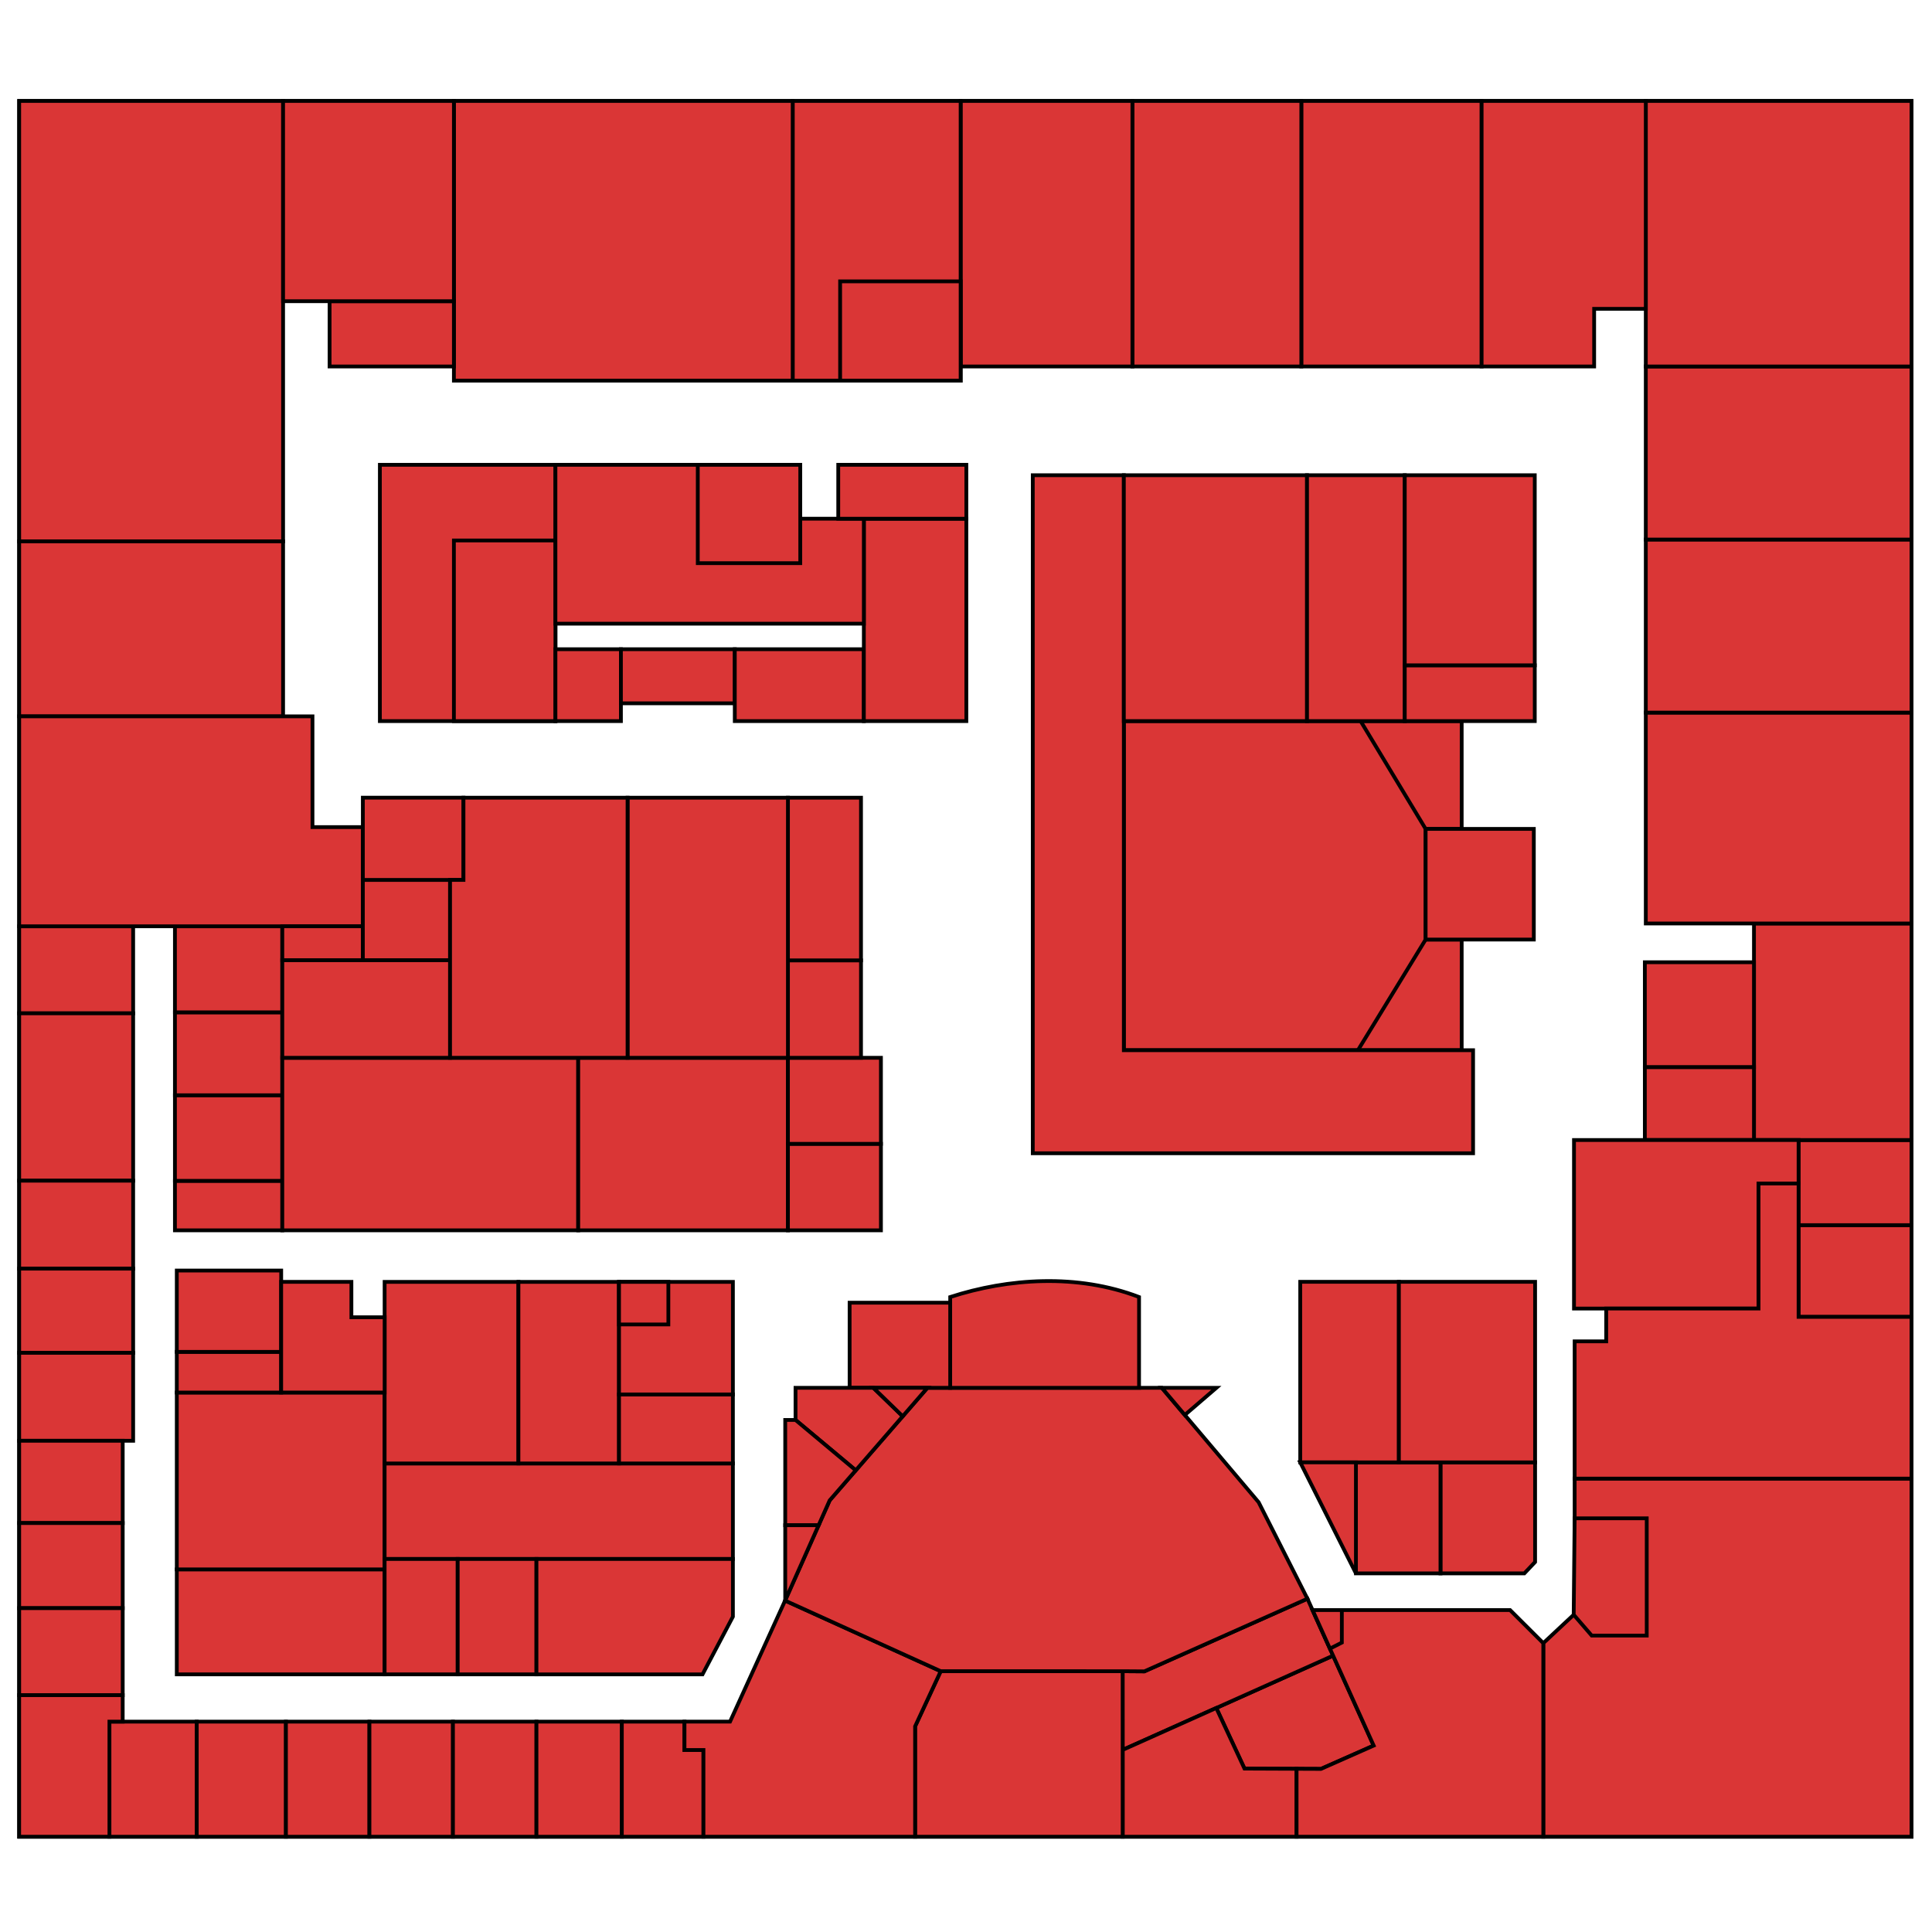
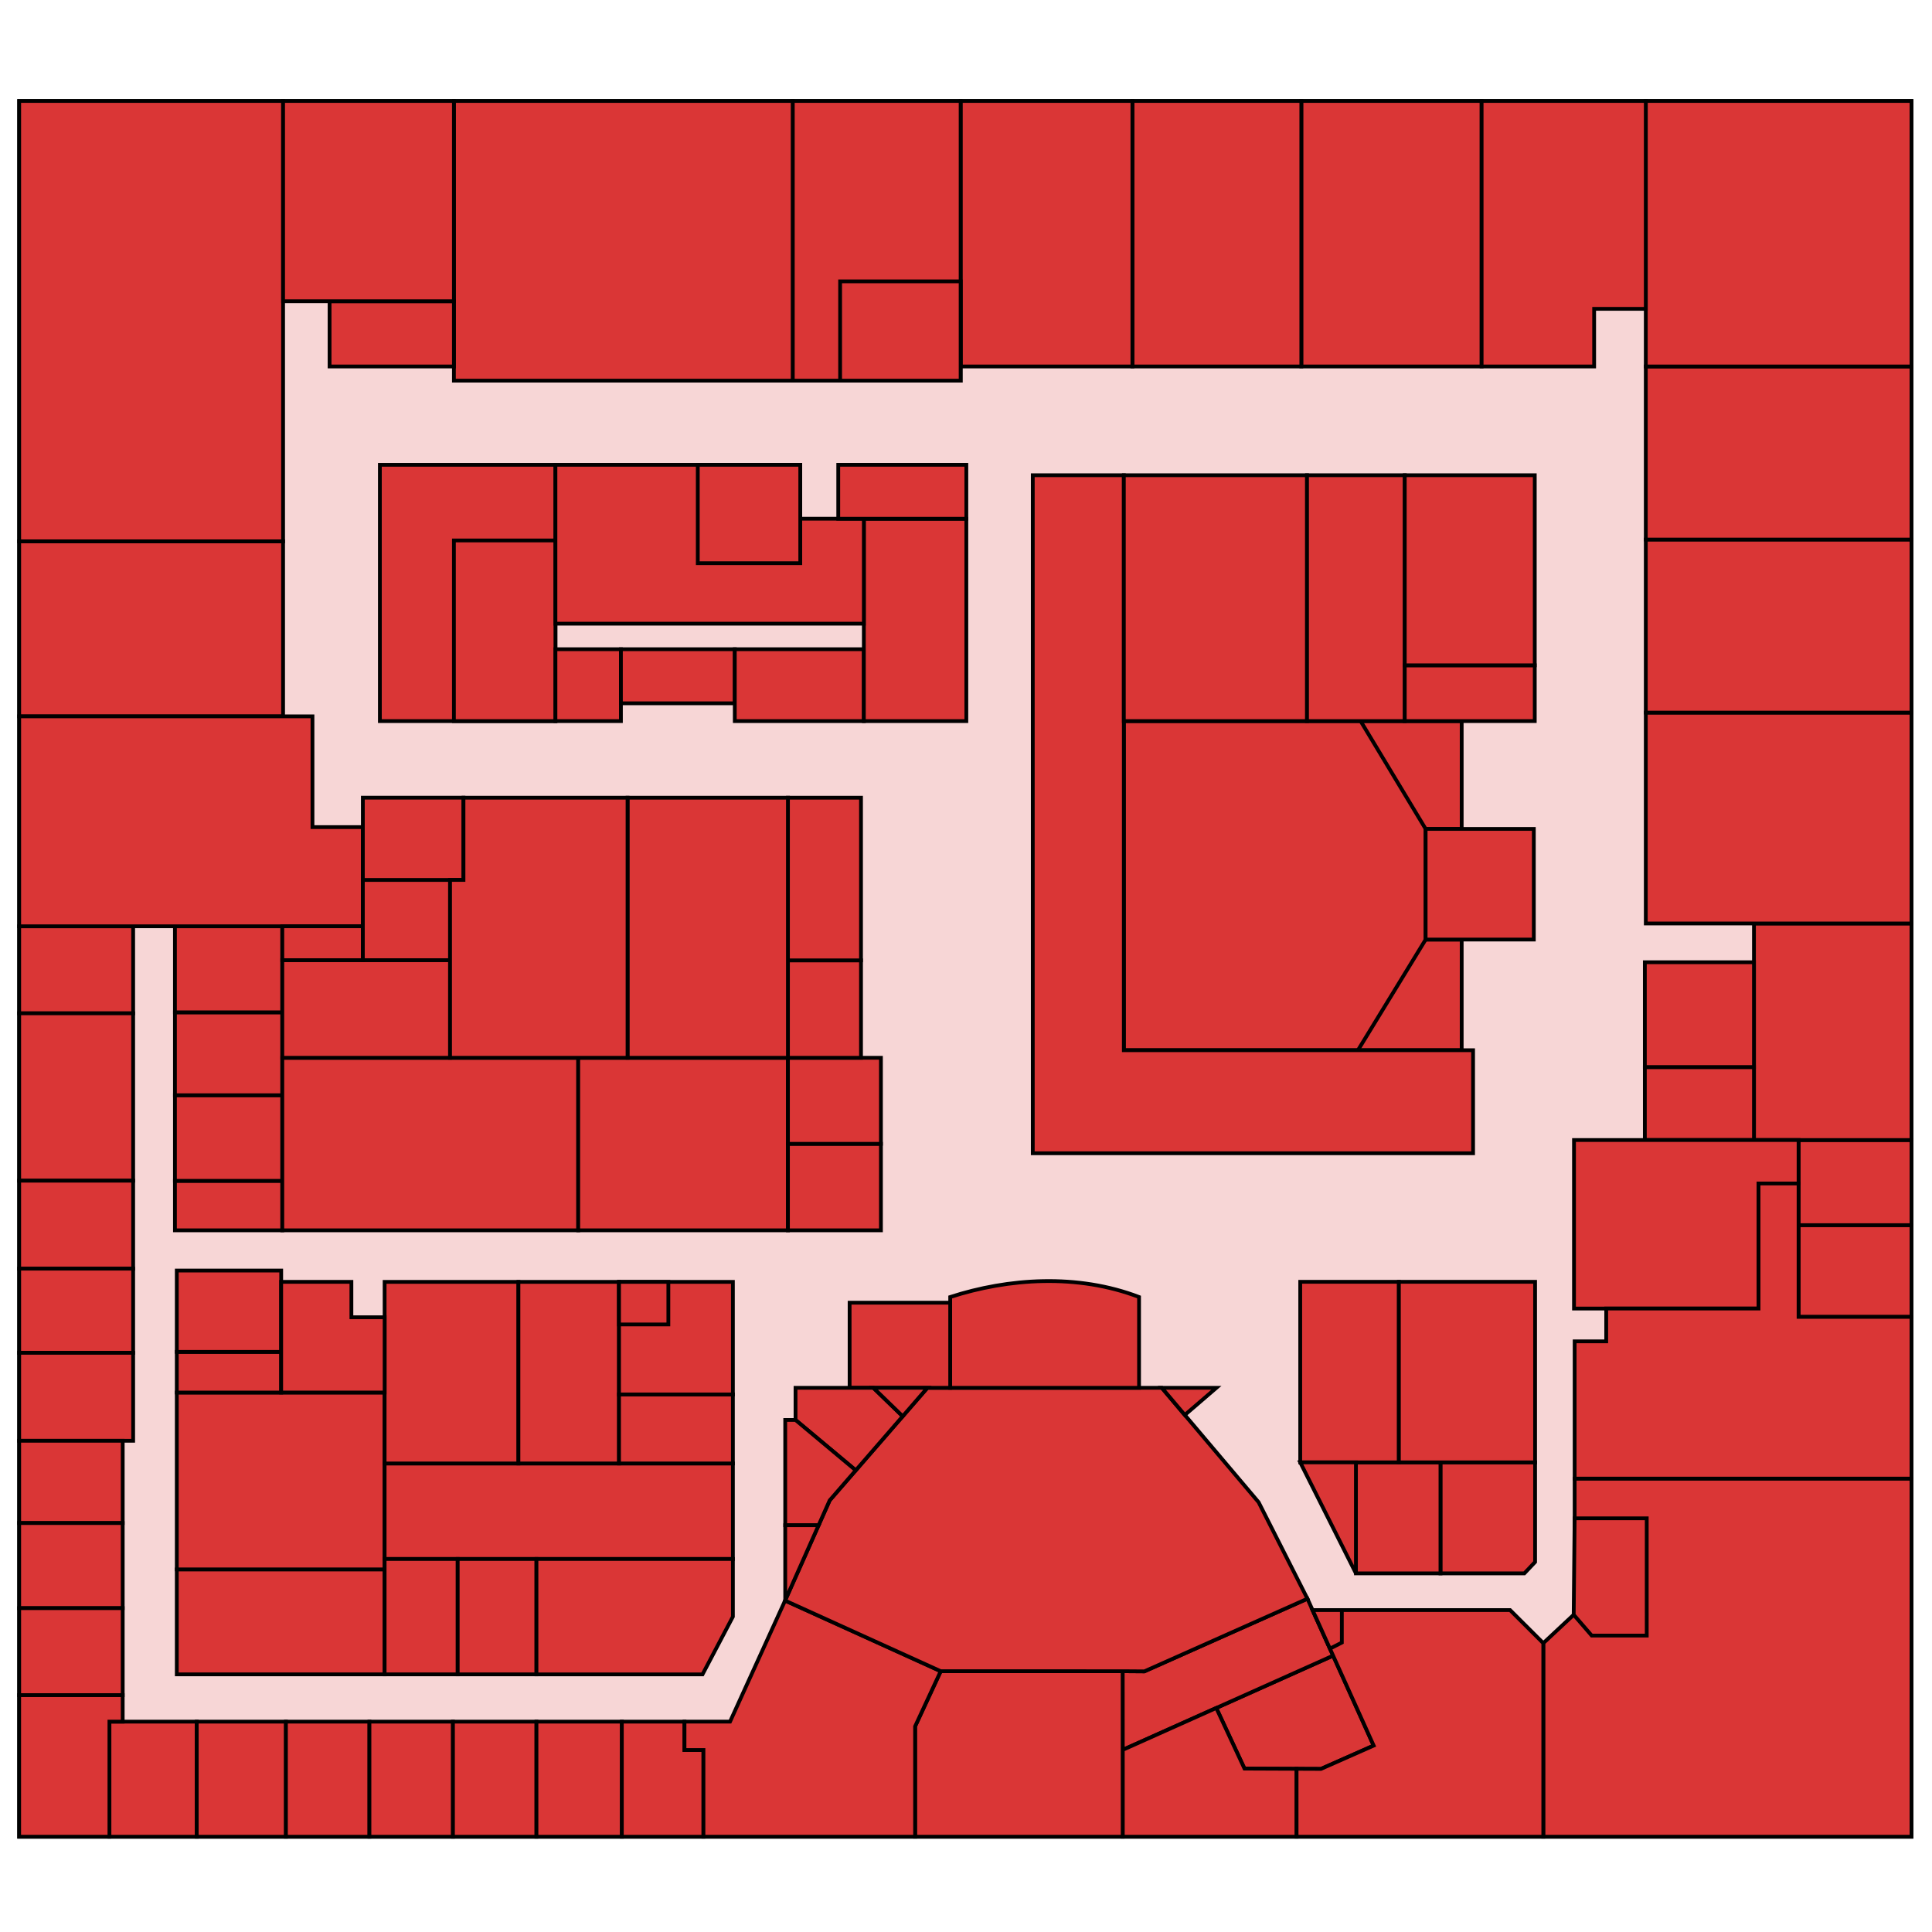
<svg xmlns="http://www.w3.org/2000/svg" xmlns:ns1="http://www.openswatchbook.org/uri/2009/osb" xmlns:xlink="http://www.w3.org/1999/xlink" width="1024" height="1024" id="svg2" version="1.1">
  <defs id="defs4">
    <linearGradient id="linearGradient4705" ns1:paint="solid">
      <stop style="stop-color:#ffffff;stop-opacity:1;" offset="0" id="stop4707" />
    </linearGradient>
    <linearGradient xlink:href="#linearGradient4705" id="linearGradient4709" x1="32.296" y1="533.076" x2="716.99" y2="533.076" gradientUnits="userSpaceOnUse" />
  </defs>
  <g id="layer4" style="display:inline">
    <g id="g4587" transform="matrix(-0.9958291,0,0,-0.9923978,1021.687,1021.481)">
-       <rect y="48.342" x="8.592" height="927.043" width="1007.164" id="rect3365" style="display:inline;fill:#f7d6d6;fill-opacity:0;stroke:#000000;stroke-width:2.012;stroke-miterlimit:4;stroke-dasharray:none;stroke-opacity:1" />
+       <rect y="48.342" x="8.592" height="927.043" width="1007.164" id="rect3365" style="display:inline;fill:#f7d6d6;fill-opacity:1;stroke:#000000;stroke-width:2.012;stroke-miterlimit:4;stroke-dasharray:none;stroke-opacity:1" />
      <rect y="325.985" x="8.592" height="48.992" width="60.098" id="rect4137" style="display:inline;fill:#da3636;fill-opacity:1;stroke:#000000;stroke-width:2.012;stroke-miterlimit:4;stroke-dasharray:none;stroke-opacity:1" />
      <rect y="374.977" x="8.592" height="45.457" width="60.098" id="rect4139" style="display:inline;fill:#da3636;fill-opacity:1;stroke:#000000;stroke-width:2.012;stroke-miterlimit:4;stroke-dasharray:none;stroke-opacity:1" />
      <rect y="420.434" x="8.592" height="115.662" width="83.837" id="rect4141" style="display:inline;fill:#da3636;fill-opacity:1;stroke:#000000;stroke-width:2.012;stroke-miterlimit:4;stroke-dasharray:none;stroke-opacity:1" />
      <rect y="459.325" x="92.429" height="56.063" width="58.084" id="rect4145" style="display:inline;fill:#da3636;fill-opacity:1;stroke:#000000;stroke-width:2.012;stroke-miterlimit:4;stroke-dasharray:none;stroke-opacity:1" />
      <rect y="420.434" x="92.429" height="38.891" width="58.084" id="rect4147" style="display:inline;fill:#da3636;fill-opacity:1;stroke:#000000;stroke-width:2.012;stroke-miterlimit:4;stroke-dasharray:none;stroke-opacity:1" />
      <rect y="536.096" x="8.592" height="112.632" width="141.415" id="rect4149" style="display:inline;fill:#da3636;fill-opacity:1;stroke:#000000;stroke-width:2.012;stroke-miterlimit:4;stroke-dasharray:none;stroke-opacity:1" />
      <rect y="648.728" x="8.592" height="92.429" width="141.415" id="rect4151" style="display:inline;fill:#da3636;fill-opacity:1;stroke:#000000;stroke-width:2.012;stroke-miterlimit:4;stroke-dasharray:none;stroke-opacity:1" />
      <rect y="741.157" x="8.592" height="92.429" width="141.415" id="rect4153" style="display:inline;fill:#da3636;fill-opacity:1;stroke:#000000;stroke-width:2.012;stroke-miterlimit:4;stroke-dasharray:none;stroke-opacity:1" />
      <rect y="833.586" x="8.592" height="141.799" width="141.415" id="rect4155" style="display:inline;fill:#da3636;fill-opacity:1;stroke:#000000;stroke-width:2.012;stroke-miterlimit:4;stroke-dasharray:none;stroke-opacity:1" />
      <rect y="833.586" x="237.386" height="141.799" width="95.964" id="rect4157" style="display:inline;fill:#da3636;fill-opacity:1;stroke:#000000;stroke-width:2.012;stroke-miterlimit:4;stroke-dasharray:none;stroke-opacity:1" />
      <rect y="833.586" x="333.35" height="141.799" width="89.904" id="rect4159" style="display:inline;fill:#da3636;fill-opacity:1;stroke:#000000;stroke-width:2.012;stroke-miterlimit:4;stroke-dasharray:none;stroke-opacity:1" />
      <rect y="833.586" x="423.254" height="141.799" width="91.419" id="rect4161" style="display:inline;fill:#da3636;fill-opacity:1;stroke:#000000;stroke-width:2.012;stroke-miterlimit:4;stroke-dasharray:none;stroke-opacity:1" />
      <rect y="826.01" x="514.673" height="149.375" width="89.399" id="rect4163" style="display:inline;fill:#da3636;fill-opacity:1;stroke:#000000;stroke-width:2.012;stroke-miterlimit:4;stroke-dasharray:none;stroke-opacity:1" />
      <rect y="826.01" x="514.673" height="53.033" width="64.145" id="rect4165" style="display:inline;fill:#da3636;fill-opacity:1;stroke:#000000;stroke-width:2.012;stroke-miterlimit:4;stroke-dasharray:none;stroke-opacity:1" />
      <rect y="826.01" x="604.071" height="149.375" width="180.312" id="rect4167" style="display:inline;fill:#da3636;fill-opacity:1;stroke:#000000;stroke-width:2.012;stroke-miterlimit:4;stroke-dasharray:none;stroke-opacity:1" />
      <rect y="833.586" x="784.383" height="34.85" width="66.165" id="rect4169" style="display:inline;fill:#da3636;fill-opacity:1;stroke:#000000;stroke-width:2.012;stroke-miterlimit:4;stroke-dasharray:none;stroke-opacity:1" />
      <rect y="740.147" x="875.297" height="235.238" width="140.459" id="rect4171" style="display:inline;fill:#da3636;fill-opacity:1;stroke:#000000;stroke-width:2.012;stroke-miterlimit:4;stroke-dasharray:none;stroke-opacity:1" />
      <rect y="646.708" x="875.297" height="93.439" width="140.459" id="rect4173" style="display:inline;fill:#da3636;fill-opacity:1;stroke:#000000;stroke-width:2.012;stroke-miterlimit:4;stroke-dasharray:none;stroke-opacity:1" />
      <rect y="488.114" x="955.099" height="46.467" width="60.657" id="rect4177" style="display:inline;fill:#da3636;fill-opacity:1;stroke:#000000;stroke-width:2.012;stroke-miterlimit:4;stroke-dasharray:none;stroke-opacity:1" />
      <rect y="398.716" x="955.099" height="89.398" width="60.657" id="rect4179" style="display:inline;fill:#da3636;fill-opacity:1;stroke:#000000;stroke-width:2.012;stroke-miterlimit:4;stroke-dasharray:none;stroke-opacity:1" />
      <rect y="351.743" x="955.099" height="46.972" width="60.657" id="rect4181" style="display:inline;fill:#da3636;fill-opacity:1;stroke:#000000;stroke-width:2.012;stroke-miterlimit:4;stroke-dasharray:none;stroke-opacity:1" />
      <rect y="306.792" x="955.099" height="44.952" width="60.657" id="rect4183" style="display:inline;fill:#da3636;fill-opacity:1;stroke:#000000;stroke-width:2.012;stroke-miterlimit:4;stroke-dasharray:none;stroke-opacity:1" />
      <rect y="259.82" x="955.099" height="46.972" width="60.657" id="rect4185" style="display:inline;fill:#da3636;fill-opacity:1;stroke:#000000;stroke-width:2.012;stroke-miterlimit:4;stroke-dasharray:none;stroke-opacity:1" />
      <rect y="215.878" x="960.655" height="43.942" width="55.101" id="rect4191" style="display:inline;fill:#da3636;fill-opacity:1;stroke:#000000;stroke-width:2.012;stroke-miterlimit:4;stroke-dasharray:none;stroke-opacity:1" />
      <rect y="170.421" x="960.655" height="45.457" width="55.101" id="rect4193" style="display:inline;fill:#da3636;fill-opacity:1;stroke:#000000;stroke-width:2.012;stroke-miterlimit:4;stroke-dasharray:none;stroke-opacity:1" />
      <rect y="123.954" x="960.655" height="46.467" width="55.101" id="rect4195" style="display:inline;fill:#da3636;fill-opacity:1;stroke:#000000;stroke-width:2.012;stroke-miterlimit:4;stroke-dasharray:none;stroke-opacity:1" />
      <rect y="48.342" x="921.259" height="61.47" width="46.467" id="rect4197" style="display:inline;fill:#da3636;fill-opacity:1;stroke:#000000;stroke-width:2.012;stroke-miterlimit:4;stroke-dasharray:none;stroke-opacity:1" />
      <rect y="48.342" x="873.782" height="61.47" width="47.477" id="rect4199" style="display:inline;fill:#da3636;fill-opacity:1;stroke:#000000;stroke-width:2.012;stroke-miterlimit:4;stroke-dasharray:none;stroke-opacity:1" />
      <rect y="48.342" x="829.335" height="61.47" width="44.447" id="rect4201" style="display:inline;fill:#da3636;fill-opacity:1;stroke:#000000;stroke-width:2.012;stroke-miterlimit:4;stroke-dasharray:none;stroke-opacity:1" />
      <rect y="48.342" x="784.889" height="61.47" width="44.447" id="rect4203" style="display:inline;fill:#da3636;fill-opacity:1;stroke:#000000;stroke-width:2.012;stroke-miterlimit:4;stroke-dasharray:none;stroke-opacity:1" />
      <rect y="48.342" x="740.442" height="61.47" width="44.447" id="rect4205" style="display:inline;fill:#da3636;fill-opacity:1;stroke:#000000;stroke-width:2.012;stroke-miterlimit:4;stroke-dasharray:none;stroke-opacity:1" />
      <rect y="48.342" x="694.985" height="61.47" width="45.457" id="rect4207" style="display:inline;fill:#da3636;fill-opacity:1;stroke:#000000;stroke-width:2.012;stroke-miterlimit:4;stroke-dasharray:none;stroke-opacity:1" />
      <rect y="135.066" x="821.254" height="56.063" width="110.612" id="rect4209" style="display:inline;fill:#da3636;fill-opacity:1;stroke:#000000;stroke-width:2.012;stroke-miterlimit:4;stroke-dasharray:none;stroke-opacity:1" />
      <rect y="191.129" x="821.254" height="94.449" width="110.612" id="rect4220" style="display:inline;fill:#da3636;fill-opacity:1;stroke:#000000;stroke-width:2.012;stroke-miterlimit:4;stroke-dasharray:none;stroke-opacity:1" />
      <rect y="285.578" x="876.307" height="21.718" width="55.559" id="rect4222" style="display:inline;fill:#da3636;fill-opacity:1;stroke:#000000;stroke-width:2.012;stroke-miterlimit:4;stroke-dasharray:none;stroke-opacity:1" />
      <rect y="307.297" x="876.307" height="43.437" width="55.559" id="rect4224" style="display:inline;fill:#da3636;fill-opacity:1;stroke:#000000;stroke-width:2.012;stroke-miterlimit:4;stroke-dasharray:none;stroke-opacity:1" />
      <rect y="196.685" x="635.891" height="51.013" width="185.363" id="rect4226" style="display:inline;fill:#da3636;fill-opacity:1;stroke:#000000;stroke-width:2.012;stroke-miterlimit:4;stroke-dasharray:none;stroke-opacity:1" />
      <rect y="247.698" x="750.038" height="96.975" width="71.216" id="rect4228" style="display:inline;fill:#da3636;fill-opacity:1;stroke:#000000;stroke-width:2.012;stroke-miterlimit:4;stroke-dasharray:none;stroke-opacity:1" />
      <rect y="247.698" x="696.5" height="96.975" width="53.538" id="rect4230" style="display:inline;fill:#da3636;fill-opacity:1;stroke:#000000;stroke-width:2.012;stroke-miterlimit:4;stroke-dasharray:none;stroke-opacity:1" />
      <rect y="247.698" x="635.891" height="36.871" width="60.609" id="rect4234" style="display:inline;fill:#da3636;fill-opacity:1;stroke:#000000;stroke-width:2.012;stroke-miterlimit:4;stroke-dasharray:none;stroke-opacity:1" />
      <rect y="284.568" x="635.891" height="60.104" width="60.609" id="rect4236" style="display:inline;fill:#da3636;fill-opacity:1;stroke:#000000;stroke-width:2.012;stroke-miterlimit:4;stroke-dasharray:none;stroke-opacity:1" />
      <rect y="321.944" x="670.236" height="22.728" width="26.264" id="rect4238" style="display:inline;fill:#da3636;fill-opacity:1;stroke:#000000;stroke-width:2.012;stroke-miterlimit:4;stroke-dasharray:none;stroke-opacity:1" />
      <rect y="135.066" x="782.363" height="61.619" width="38.891" id="rect4240" style="display:inline;fill:#da3636;fill-opacity:1;stroke:#000000;stroke-width:2.012;stroke-miterlimit:4;stroke-dasharray:none;stroke-opacity:1" />
      <rect y="135.066" x="740.442" height="61.619" width="41.921" id="rect4242" style="display:inline;fill:#da3636;fill-opacity:1;stroke:#000000;stroke-width:2.012;stroke-miterlimit:4;stroke-dasharray:none;stroke-opacity:1" />
      <path id="rect4246" d="m 652.053,135.066 88.388,0 0,61.619 -104.551,0 0,-30.81 z" style="display:inline;fill:#da3636;fill-opacity:1;stroke:#000000;stroke-width:2.012;stroke-miterlimit:4;stroke-opacity:1;stroke-dasharray:none" />
      <path id="rect4249" d="m 651.562,48.344 0,46.312 10.094,0 0,15.156 33.344,0 0,-61.469 -43.438,0 z" style="display:inline;fill:#da3636;fill-opacity:1;stroke:#000000;stroke-width:2.012;stroke-miterlimit:4;stroke-dasharray:none;stroke-opacity:1" />
      <path id="rect4254" d="m 8.594,48.344 0,191.281 179.281,0 0,-72.249 16.688,-15.657 0,-103.375 z" style="display:inline;fill:#da3636;fill-opacity:1;stroke:#000000;stroke-width:2.012;stroke-miterlimit:4;stroke-dasharray:none;stroke-opacity:1" />
      <path id="rect4259" d="m 149.503,155.774 29.288,0 9.59,11.128 -0.505,51.501 -38.372,0 z" style="display:inline;fill:#da3636;fill-opacity:1;stroke:#000000;stroke-width:2.012;stroke-miterlimit:4;stroke-opacity:1;stroke-dasharray:none" />
      <path id="rect4262" d="m 229.165,209.357 30.706,0.14 37.047,16.833 0.429,35.689 -68.182,0 z" style="display:inline;fill:#da3636;fill-opacity:1;stroke:#000000;stroke-width:2.012;stroke-miterlimit:4;stroke-opacity:1;stroke-dasharray:none" transform="matrix(0.9121286,-0.4099041,0.4099041,0.9121286,0,0)" />
      <path id="rect4315" d="m 229.165,262.019 122.791,0 -17.201,38.338 -10.503,-4.816 -95.088,-0.19 z" style="display:inline;fill:#da3636;fill-opacity:1;stroke:#000000;stroke-width:2.012;stroke-miterlimit:4;stroke-opacity:1;stroke-dasharray:none" transform="matrix(0.9121286,-0.4099041,0.4099041,0.9121286,0,0)" />
      <path id="path4324" d="m 335.876,48.342 0,36.278 27.726,0.114 15.02,32.377 49.81,-22.384 0,-46.385 z" style="fill:#da3636;fill-opacity:1;stroke:#000000;stroke-width:2.012;stroke-miterlimit:4;stroke-dasharray:none;stroke-opacity:1" />
      <path id="path4326" d="m 428.457,136.747 96.822,0 13.637,-29.46 0,-58.944 -110.485,0 z" style="fill:#da3636;fill-opacity:1;stroke:#000000;stroke-width:2.012;stroke-miterlimit:4;stroke-dasharray:none;stroke-opacity:1" />
      <path id="path4328" d="m 661.656,109.812 -24.25,0 -29.294,64.649 -82.833,-37.715 13.637,-29.46 0,-58.944 112.646,0.002 0,46.312 10.094,0 z" style="fill:#da3636;fill-opacity:1;stroke:#000000;stroke-width:2.012;stroke-miterlimit:4;stroke-dasharray:none;stroke-opacity:1" />
      <path id="path4330" d="m 204.562,151.719 17.682,17.682 105.125,0 -32.525,-72.375 28.065,-12.459 12.966,0.054 0,-36.278 -131.313,0.002 z" style="fill:#da3636;fill-opacity:1;stroke:#000000;stroke-width:2.012;stroke-miterlimit:4;stroke-dasharray:none;stroke-opacity:1" />
      <path id="path4332" d="m 330.093,175.463 25.985,51.527 51.518,61.114 124.754,0 52.023,-60.104 23.739,-53.538 -82.833,-37.715 -96.822,-0.002 -11.554,-0.086 z" style="fill:#da3636;fill-opacity:1;stroke:#000000;stroke-width:2.012;stroke-miterlimit:4;stroke-dasharray:none;stroke-opacity:1" />
      <path id="path4334" d="m 419.718,288.104 0,48.487 c 32.83,12.627 69.653,10.028 100.51,0 l 0,-48.487 z" style="fill:#da3636;fill-opacity:1;stroke:#000000;stroke-width:2.012;stroke-miterlimit:4;stroke-dasharray:none;stroke-opacity:1" />
      <rect y="288.104" x="520.229" height="45.457" width="53.538" id="rect4336" style="fill:#da3636;fill-opacity:1;stroke:#000000;stroke-width:2.012;stroke-miterlimit:4;stroke-dasharray:none;stroke-opacity:1" />
      <path id="path4338" d="m 545.506,272.904 15.633,15.2 41.416,0 0,-17.173 -32.055,-26.905 z" style="fill:#da3636;fill-opacity:1;stroke:#000000;stroke-width:2.012;stroke-miterlimit:4;stroke-dasharray:none;stroke-opacity:1" />
      <path id="path4340" d="m 602.556,270.931 5.48,0 0,-56.217 -17.772,0 -5.891,13.286 -13.872,16.027 z" style="fill:#da3636;fill-opacity:1;stroke:#000000;stroke-width:2.012;stroke-miterlimit:4;stroke-dasharray:none;stroke-opacity:1" />
      <path id="path4342" d="m 608.036,214.714 0,-40.081 -17.772,40.081 z" style="fill:#da3636;fill-opacity:1;stroke:#000000;stroke-width:2.012;stroke-miterlimit:4;stroke-dasharray:none;stroke-opacity:1" />
      <path id="path4344" d="m 407.597,288.104 -29.042,0 16.808,-14.513 z" style="fill:#da3636;fill-opacity:1;stroke:#000000;stroke-width:2.012;stroke-miterlimit:4;stroke-dasharray:none;stroke-opacity:1" />
      <path id="path4346" d="m 311.786,169.4 0,-17.365 6.328,-3.231 9.256,20.596 z" style="fill:#da3636;fill-opacity:1;stroke:#000000;stroke-width:2.012;stroke-miterlimit:4;stroke-dasharray:none;stroke-opacity:1" />
      <path id="path4348" d="m 208.929,195.071 0,53.214 50.357,0 0,-59.286 -44.643,0 z" style="fill:#da3636;fill-opacity:1;stroke:#000000;stroke-width:2.012;stroke-miterlimit:4;stroke-dasharray:none;stroke-opacity:1" />
      <rect y="189" x="259.286" height="59.286" width="45" id="rect4350" style="fill:#da3636;fill-opacity:1;stroke:#000000;stroke-width:2.012;stroke-miterlimit:4;stroke-dasharray:none;stroke-opacity:1" />
      <rect y="248.286" x="281.429" height="96.429" width="52.5" id="rect4355" style="fill:#da3636;fill-opacity:1;stroke:#000000;stroke-width:2.012;stroke-miterlimit:4;stroke-dasharray:none;stroke-opacity:1" />
      <rect y="248.286" x="208.929" height="96.429" width="72.5" id="rect4357" style="fill:#da3636;fill-opacity:1;stroke:#000000;stroke-width:2.012;stroke-miterlimit:4;stroke-dasharray:none;stroke-opacity:1" />
      <path id="path4359" d="m 304.286,189 0,59.286 29.643,0 z" style="fill:#da3636;fill-opacity:1;stroke:#000000;stroke-width:2.012;stroke-miterlimit:4;stroke-dasharray:none;stroke-opacity:1" />
      <path id="rect4361" d="m 90,330.438 0,66.781 -21.312,0 0,23.219 119.531,0 0,-90 -98.219,0 z" style="fill:#da3636;fill-opacity:1;stroke:#000000;stroke-width:2.012;stroke-miterlimit:4;stroke-dasharray:none;stroke-opacity:1" />
      <path id="path4366" d="m 187.875,239.625 0,73.304 -16.804,0 0,17.509 -81.071,0 0,66.781 -21.31,0 0,-71.234 -60.098,0 0.002,-86.36 z" style="fill:#da3636;fill-opacity:1;stroke:#000000;stroke-width:2.012;stroke-miterlimit:4;stroke-dasharray:none;stroke-opacity:1" />
      <path id="path4368" d="m 237.386,833.586 -59.886,0 0,30.771 -27.492,0 0,111.028 87.378,0 z" style="fill:#da3636;fill-opacity:1;stroke:#000000;stroke-width:2.012;stroke-miterlimit:4;stroke-dasharray:none;stroke-opacity:1" />
      <path id="rect4370" d="m 248,468.406 0,59.094 19.188,0 0,59.094 -19.188,0 0,57.594 179.812,0 0,-175.781 -179.812,0 z" style="fill:#da3636;fill-opacity:1;stroke:#000000;stroke-width:2.012;stroke-miterlimit:4;stroke-dasharray:none;stroke-opacity:1" />
      <rect y="527.51" x="209.607" height="59.094" width="57.579" id="rect4372" style="fill:#da3636;fill-opacity:1;stroke:#000000;stroke-width:2.012;stroke-miterlimit:4;stroke-dasharray:none;stroke-opacity:1" />
      <path id="path4377" d="m 267.188,527.5 36.027,-59.094" style="fill:#da3636;fill-opacity:1;stroke:#000000;stroke-width:2.012;stroke-miterlimit:4;stroke-dasharray:none;stroke-opacity:1" />
      <path id="path4379" d="m 267.185,586.594 34.6,57.594" style="fill:#da3636;fill-opacity:1;stroke:#000000;stroke-width:2.012;stroke-miterlimit:4;stroke-dasharray:none;stroke-opacity:1" />
      <path id="rect4381" d="m 241.938,413.375 0,55.031 185.875,0 0,307.094 48.469,0 0,-307.094 0,-55.031 -234.344,0 z" style="fill:#da3636;fill-opacity:1;stroke:#000000;stroke-width:2.012;stroke-miterlimit:4;stroke-dasharray:none;stroke-opacity:1" />
      <rect y="644.188" x="330.32" height="131.312" width="97.493" id="rect4386" style="fill:#da3636;fill-opacity:1;stroke:#000000;stroke-width:2.012;stroke-miterlimit:4;stroke-dasharray:none;stroke-opacity:1" />
      <rect y="644.188" x="278.297" height="131.312" width="52.023" id="rect4388" style="fill:#da3636;fill-opacity:1;stroke:#000000;stroke-width:2.012;stroke-miterlimit:4;stroke-dasharray:none;stroke-opacity:1" />
      <rect y="644.188" x="209.102" height="29.795" width="69.195" id="rect4390" style="fill:#da3636;fill-opacity:1;stroke:#000000;stroke-width:2.012;stroke-miterlimit:4;stroke-dasharray:none;stroke-opacity:1" />
      <rect y="673.982" x="209.102" height="101.518" width="69.195" id="rect4392" style="fill:#da3636;fill-opacity:1;stroke:#000000;stroke-width:2.012;stroke-miterlimit:4;stroke-dasharray:none;stroke-opacity:1" />
      <rect y="372.214" x="875.714" height="26.429" width="57.143" id="rect4396" style="fill:#da3636;fill-opacity:1;stroke:#000000;stroke-width:2.012;stroke-miterlimit:4;stroke-dasharray:none;stroke-opacity:1" />
      <rect y="398.643" x="875.714" height="45.714" width="57.143" id="rect4402" style="fill:#da3636;fill-opacity:1;stroke:#000000;stroke-width:2.012;stroke-miterlimit:4;stroke-dasharray:none;stroke-opacity:1" />
      <rect y="444.357" x="875.714" height="44.286" width="57.143" id="rect4404" style="fill:#da3636;fill-opacity:1;stroke:#000000;stroke-width:2.012;stroke-miterlimit:4;stroke-dasharray:none;stroke-opacity:1" />
      <rect y="488.643" x="875.714" height="45.951" width="57.143" id="rect4406" style="fill:#da3636;fill-opacity:1;stroke:#000000;stroke-width:2.012;stroke-miterlimit:4;stroke-dasharray:none;stroke-opacity:1" />
      <path id="rect4408" d="m 832.844,534.594 0,52.969 26.812,0 0,59.156 156.094,0 0,-112.125 -156.094,0 -26.812,0 z" style="fill:#da3636;fill-opacity:1;stroke:#000000;stroke-width:2.012;stroke-miterlimit:4;stroke-dasharray:none;stroke-opacity:1" />
      <path id="rect4415" d="m 821.25,285.594 0,40.188 17.688,0 0,18.906 37.375,0 0,-59.094 -55.062,0 z" style="fill:#da3636;fill-opacity:1;stroke:#000000;stroke-width:2.012;stroke-miterlimit:4;stroke-dasharray:none;stroke-opacity:1" />
      <rect y="372.214" x="718.214" height="92.143" width="157.5" id="rect4420" style="fill:#da3636;fill-opacity:1;stroke:#000000;stroke-width:2.012;stroke-miterlimit:4;stroke-dasharray:none;stroke-opacity:1" />
      <rect y="464.357" x="786.429" height="52.143" width="89.286" id="rect4422" style="fill:#da3636;fill-opacity:1;stroke:#000000;stroke-width:2.012;stroke-miterlimit:4;stroke-dasharray:none;stroke-opacity:1" />
      <rect y="516.5" x="832.844" height="18.094" width="42.871" id="rect4424" style="fill:#da3636;fill-opacity:1;stroke:#000000;stroke-width:2.012;stroke-miterlimit:4;stroke-dasharray:none;stroke-opacity:1" />
      <rect y="516.5" x="786.429" height="42.857" width="46.415" id="rect4426" style="fill:#da3636;fill-opacity:1;stroke:#000000;stroke-width:2.012;stroke-miterlimit:4;stroke-dasharray:none;stroke-opacity:1" />
      <rect y="559.357" x="779.286" height="43.929" width="53.558" id="rect4428" style="fill:#da3636;fill-opacity:1;stroke:#000000;stroke-width:2.012;stroke-miterlimit:4;stroke-dasharray:none;stroke-opacity:1" />
      <rect y="372.214" x="606.597" height="92.143" width="111.618" id="rect4430" style="fill:#da3636;fill-opacity:1;stroke:#000000;stroke-width:2.012;stroke-miterlimit:4;stroke-dasharray:none;stroke-opacity:1" />
      <rect y="372.214" x="557.099" height="46.199" width="49.497" id="rect4432" style="fill:#da3636;fill-opacity:1;stroke:#000000;stroke-width:2.012;stroke-miterlimit:4;stroke-dasharray:none;stroke-opacity:1" />
      <rect y="418.414" x="557.099" height="45.944" width="49.497" id="rect4436" style="fill:#da3636;fill-opacity:1;stroke:#000000;stroke-width:2.012;stroke-miterlimit:4;stroke-dasharray:none;stroke-opacity:1" />
      <rect y="464.357" x="567.706" height="52.041" width="38.891" id="rect4438" style="fill:#da3636;fill-opacity:1;stroke:#000000;stroke-width:2.012;stroke-miterlimit:4;stroke-dasharray:none;stroke-opacity:1" />
      <rect y="516.398" x="567.706" height="86.873" width="38.891" id="rect4440" style="fill:#da3636;fill-opacity:1;stroke:#000000;stroke-width:2.012;stroke-miterlimit:4;stroke-dasharray:none;stroke-opacity:1" />
      <rect y="464.357" x="606.597" height="138.914" width="85.358" id="rect4442" style="fill:#da3636;fill-opacity:1;stroke:#000000;stroke-width:2.012;stroke-miterlimit:4;stroke-dasharray:none;stroke-opacity:1" />
      <path id="path4448" d="m 691.955,603.272 87.331,0 0,-43.914 7.143,0 0,-95 -94.474,0 z" style="fill:#da3636;fill-opacity:1;stroke:#000000;stroke-width:2.012;stroke-miterlimit:4;stroke-dasharray:none;stroke-opacity:1" />
      <rect y="644.183" x="730.34" height="136.876" width="93.439" id="rect4450" style="fill:#da3636;fill-opacity:1;stroke:#000000;stroke-width:2.012;stroke-miterlimit:4;stroke-dasharray:none;stroke-opacity:1" />
      <rect y="644.183" x="730.34" height="96.47" width="54.043" id="rect4452" style="fill:#da3636;fill-opacity:1;stroke:#000000;stroke-width:2.012;stroke-miterlimit:4;stroke-dasharray:none;stroke-opacity:1" />
      <rect y="644.183" x="695.49" height="38.386" width="34.85" id="rect4454" style="fill:#da3636;fill-opacity:1;stroke:#000000;stroke-width:2.012;stroke-miterlimit:4;stroke-dasharray:none;stroke-opacity:1" />
      <rect y="653.687" x="634.881" height="28.881" width="60.609" id="rect4458" style="fill:#da3636;fill-opacity:1;stroke:#000000;stroke-width:2.012;stroke-miterlimit:4;stroke-dasharray:none;stroke-opacity:1" />
      <rect y="644.183" x="566.19" height="38.386" width="68.69" id="rect4462" style="fill:#da3636;fill-opacity:1;stroke:#000000;stroke-width:2.012;stroke-miterlimit:4;stroke-dasharray:none;stroke-opacity:1" />
      <rect y="644.183" x="511.642" height="108.086" width="54.548" id="rect4464" style="fill:#da3636;fill-opacity:1;stroke:#000000;stroke-width:2.012;stroke-miterlimit:4;stroke-dasharray:none;stroke-opacity:1" />
      <path id="rect4466" d="m 566.188,696.219 0,56.062 13.625,0 20.219,0 0,28.781 130.312,0 0,-84.844 -164.156,0 z" style="fill:#da3636;fill-opacity:1;stroke:#000000;stroke-width:2.012;stroke-miterlimit:4;stroke-dasharray:none;stroke-opacity:1" />
      <rect y="728.53" x="600.031" height="52.528" width="54.548" id="rect4468" style="fill:#da3636;fill-opacity:1;stroke:#000000;stroke-width:2.012;stroke-miterlimit:4;stroke-dasharray:none;stroke-opacity:1" />
      <rect y="752.269" x="511.642" height="28.794" width="68.17" id="rect4473" style="fill:#da3636;fill-opacity:1;stroke:#000000;stroke-width:2.012;stroke-miterlimit:4;stroke-dasharray:none;stroke-opacity:1" />
      <rect style="fill:#da3636;fill-opacity:1;stroke:#000000;stroke-width:2;stroke-miterlimit:4;stroke-dasharray:none;stroke-opacity:1" id="rect4696" width="90.535" height="106.136" x="150.041" y="53.51" transform="matrix(-1.004188,0,0,-1.007661,1025.966,1029.305)" />
      <path style="fill:#da3636;fill-opacity:1;stroke:#000000;stroke-width:2;stroke-miterlimit:4;stroke-dasharray:none;stroke-opacity:1" d="m 10.156,898.469 0,75.031 47.844,0 0,-61 7.031,0 0,-14.031 -7.031,0 -47.844,0 z" transform="matrix(-1.004188,0,0,-1.007661,1025.966,1029.305)" id="rect4698" />
      <path style="fill:#da3636;fill-opacity:1;stroke:#000000;stroke-width:2;stroke-miterlimit:4;stroke-dasharray:none;stroke-opacity:1" d="m 462.888,735.567 15.568,15.084 13.101,-15.084 z" id="path4703" transform="matrix(-1.004188,0,0,-1.007661,1025.966,1029.305)" />
    </g>
  </g>
</svg>
